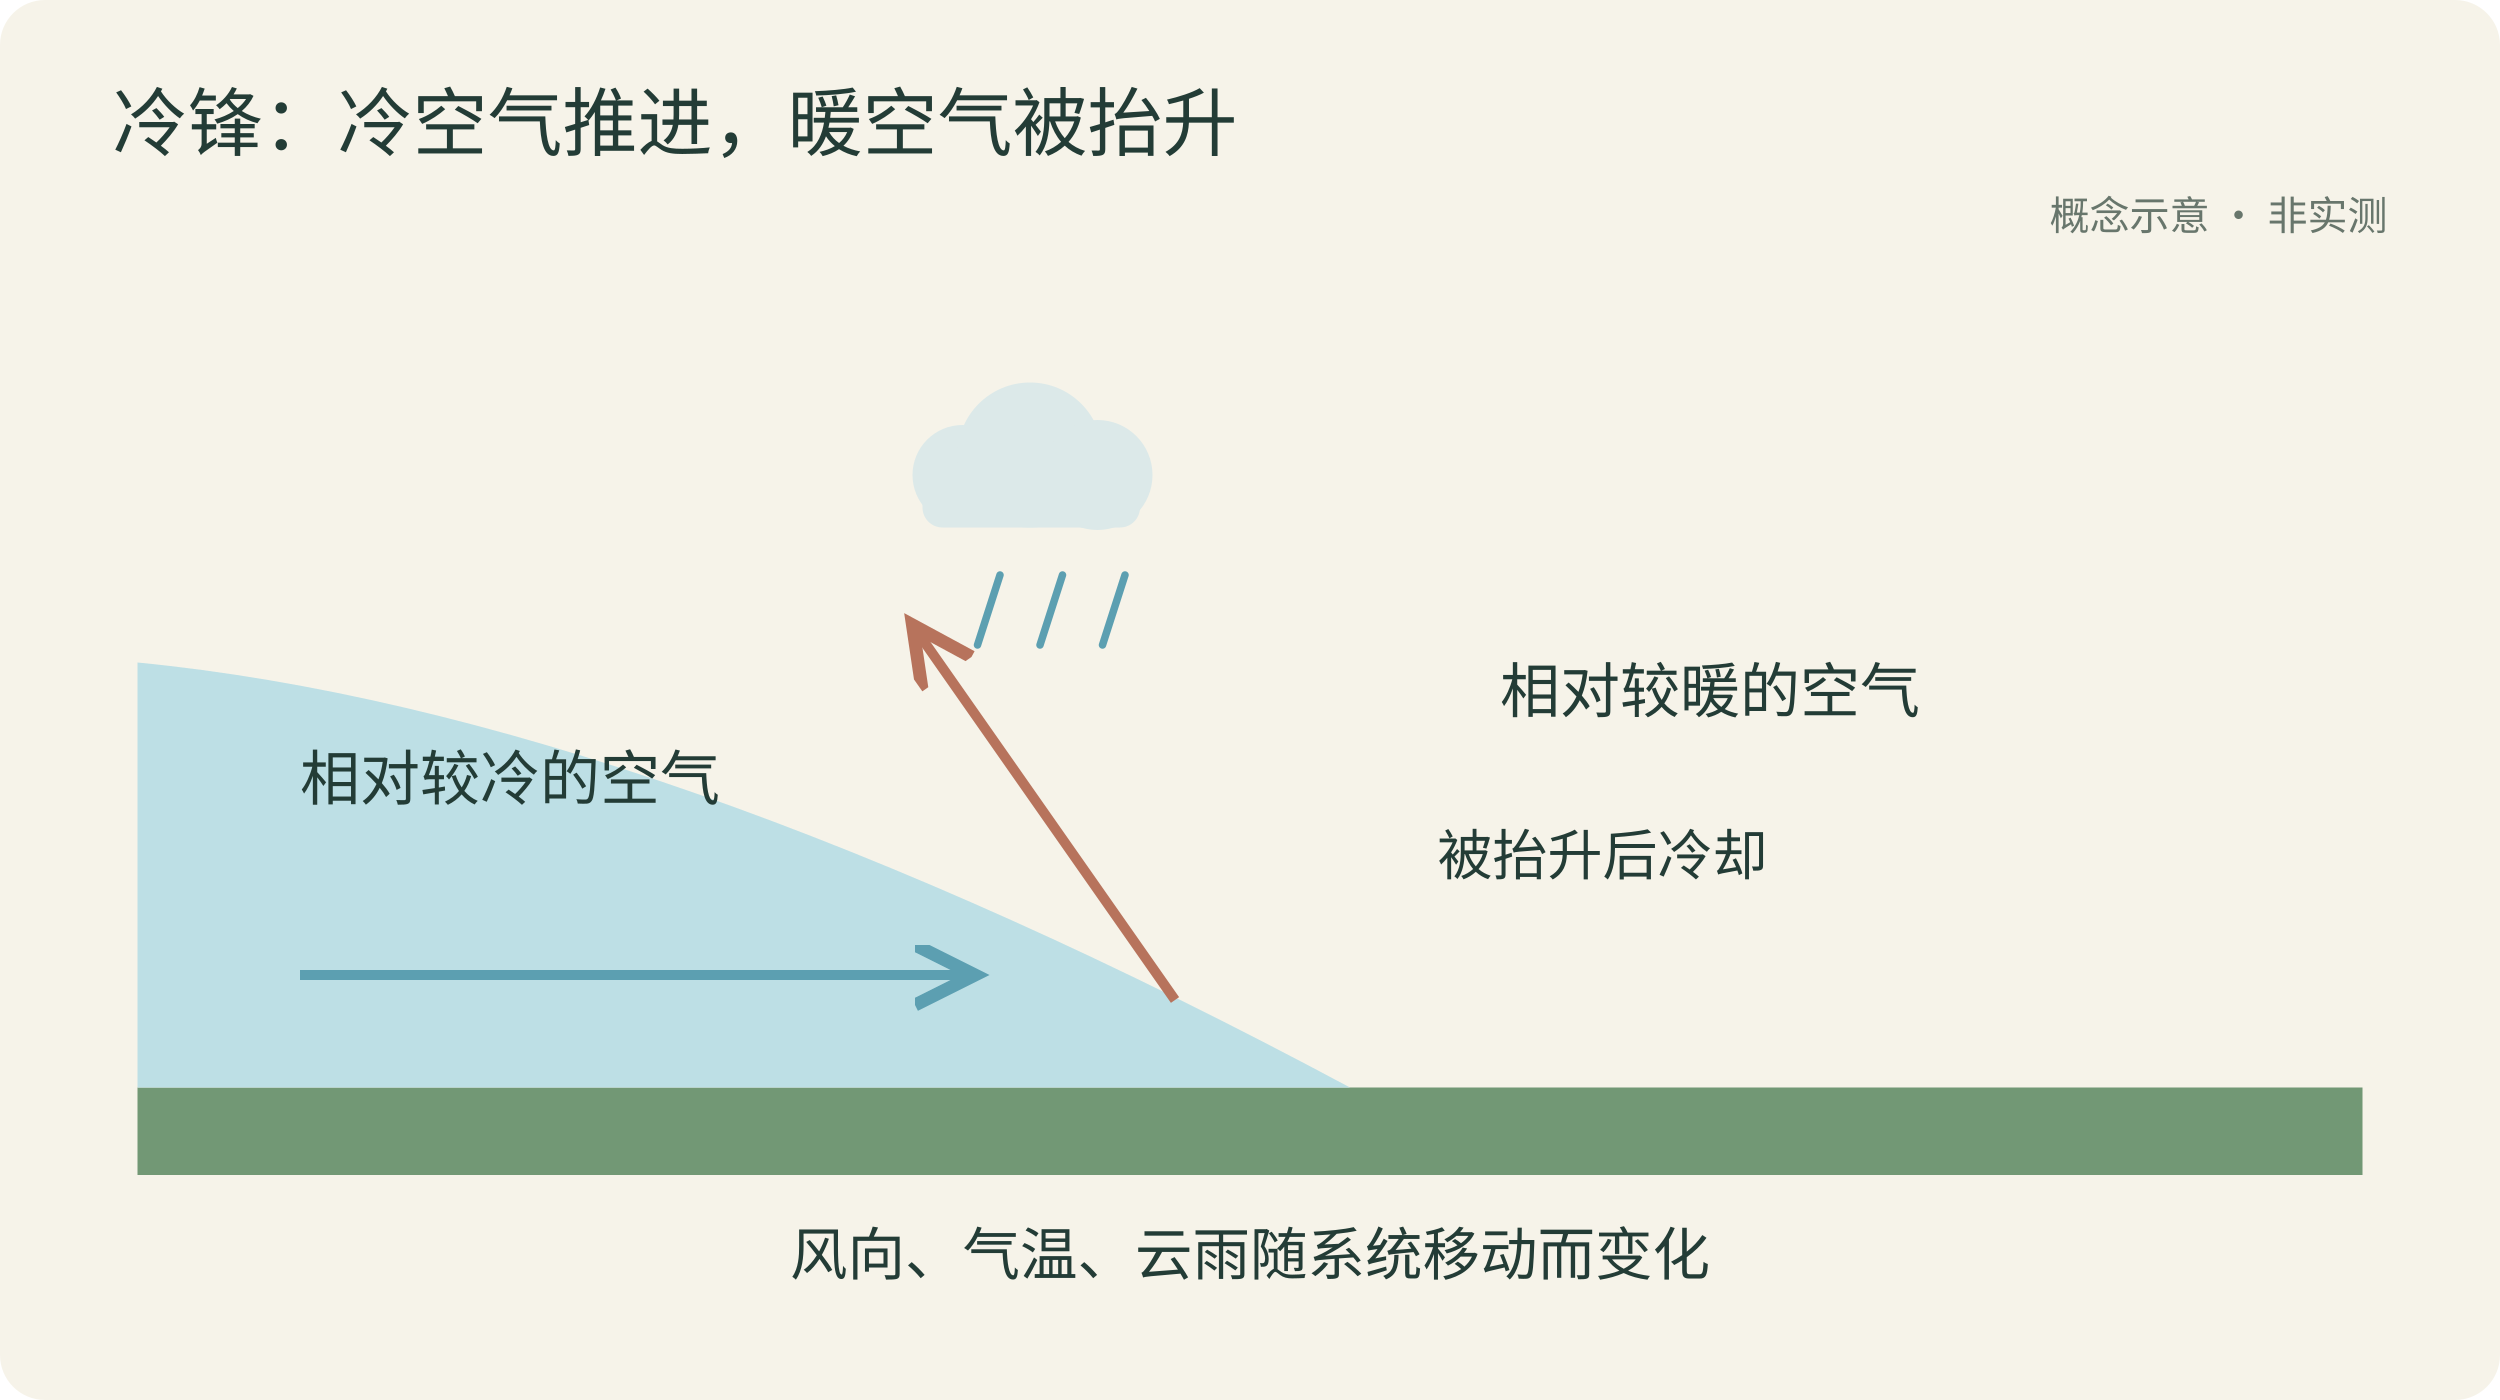
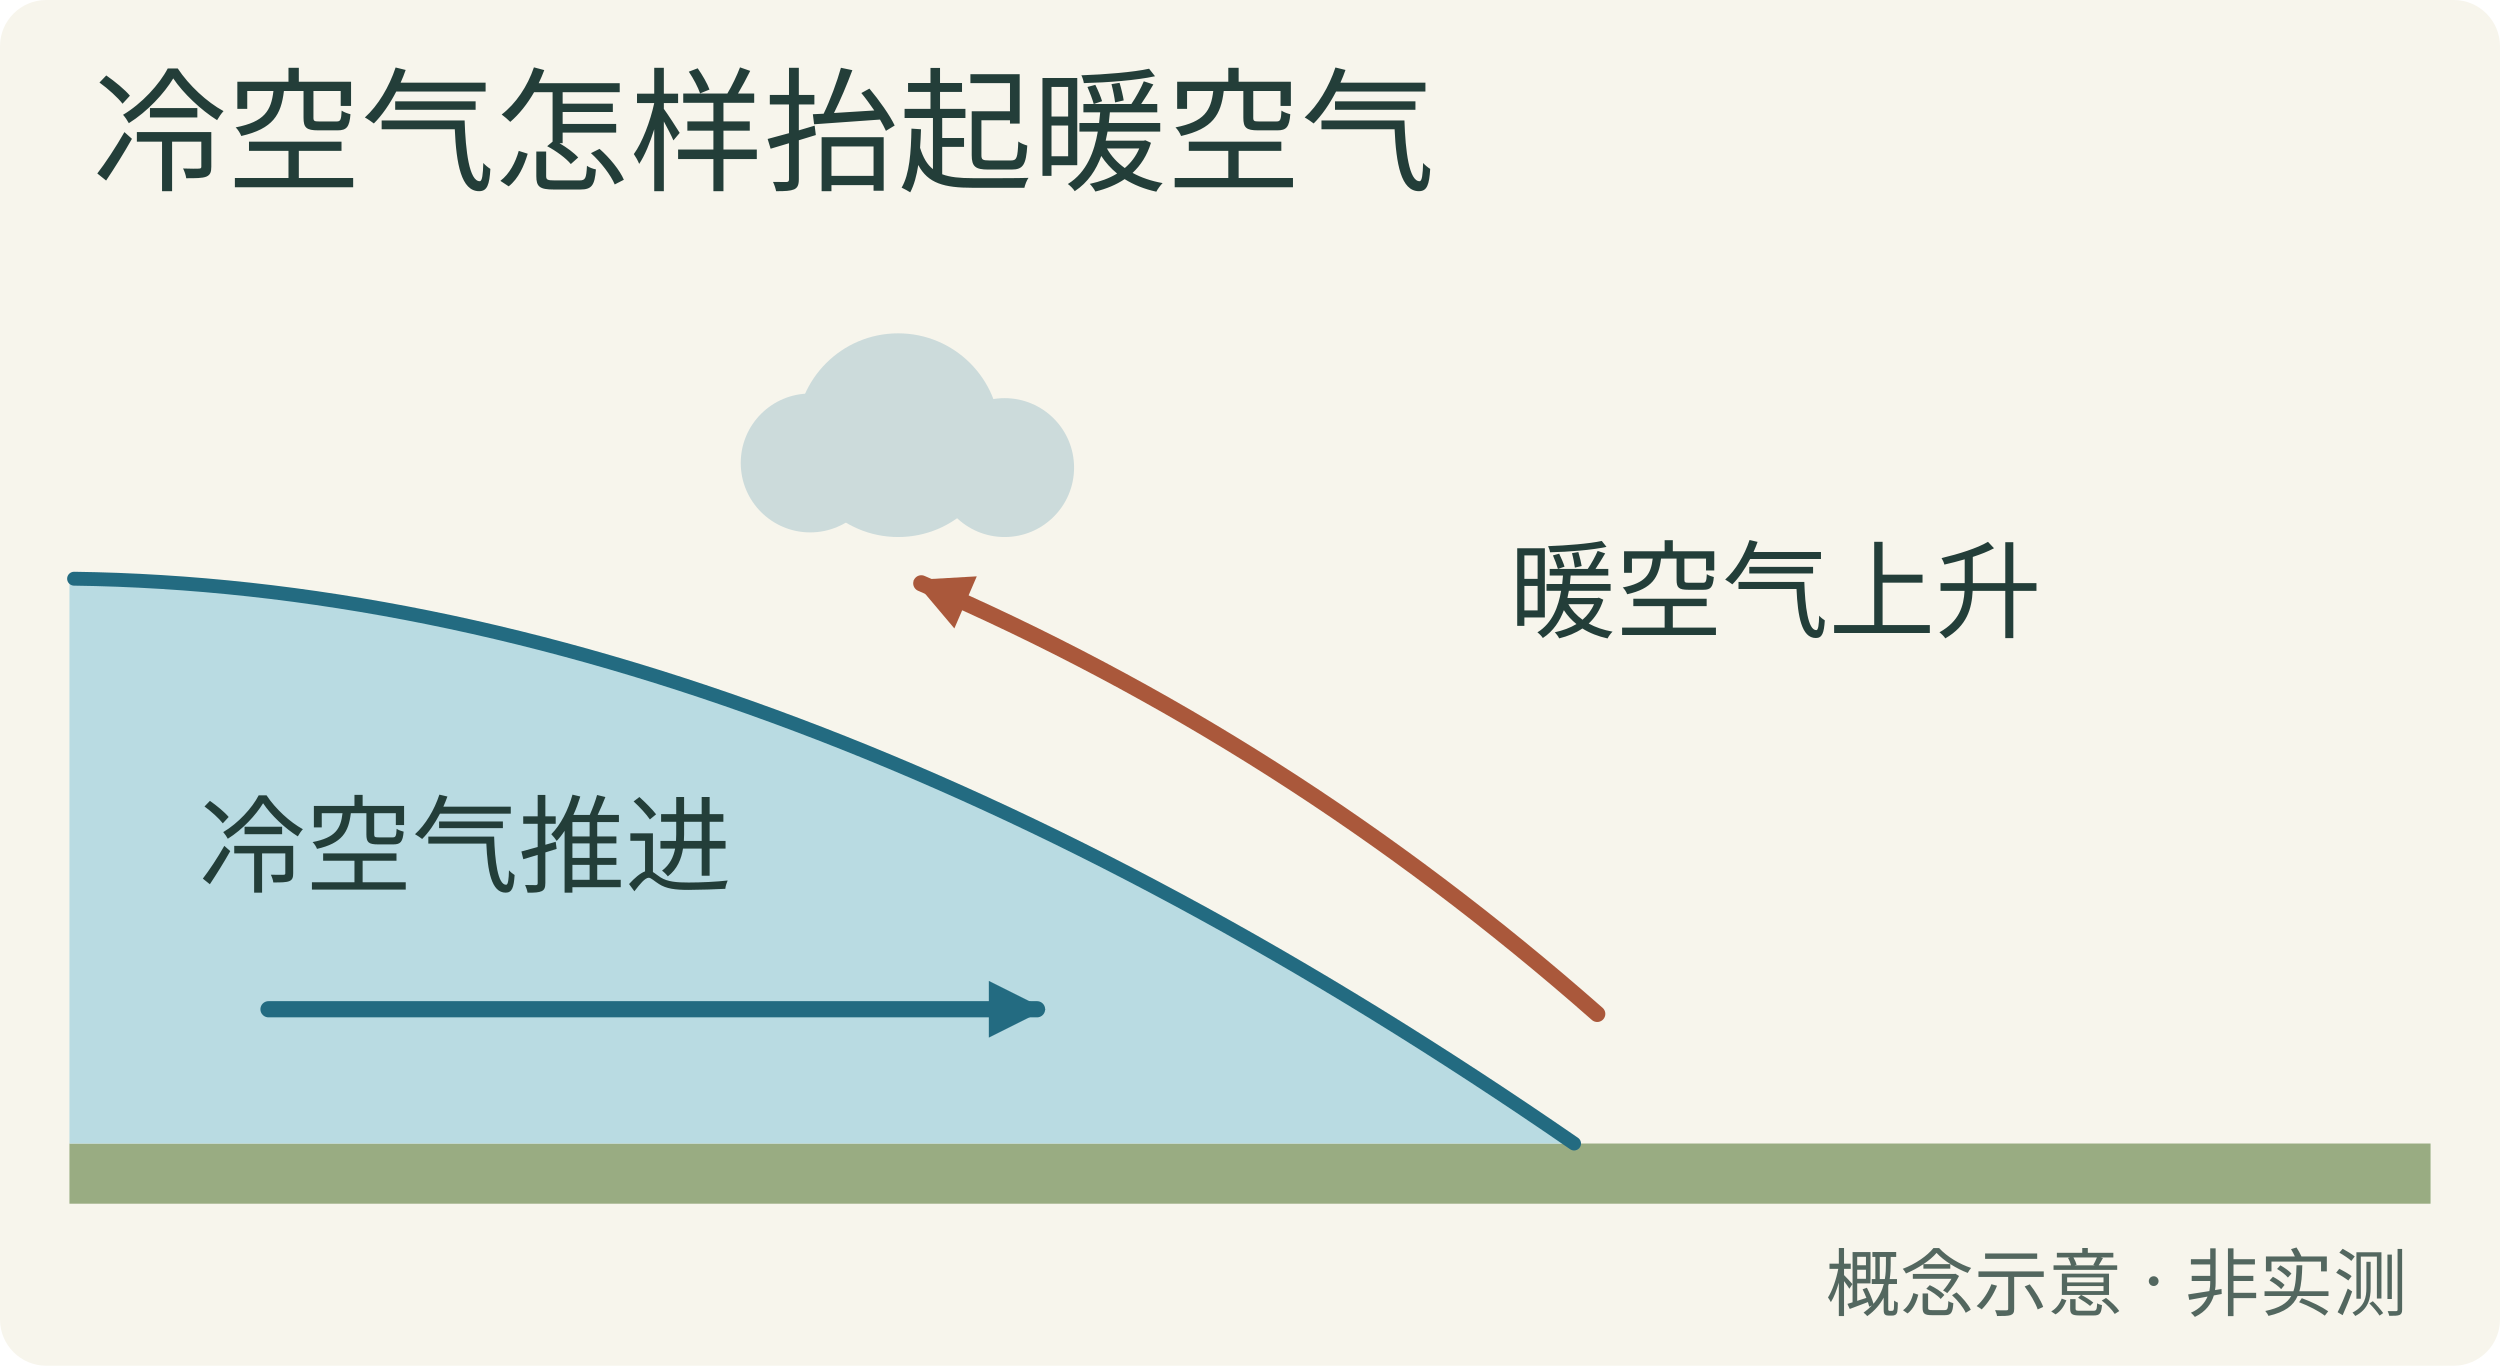
- <svg xmlns="http://www.w3.org/2000/svg" viewBox="0 0 1000 560" width="1000" height="560" role="img" aria-labelledby="title desc">
+ <svg xmlns="http://www.w3.org/2000/svg" width="540" height="295" viewBox="0 0 540 295" role="img" aria-labelledby="title desc">
  <defs>
-     <marker id="arrow" markerWidth="8" markerHeight="8" refX="6" refY="3" orient="auto" markerUnits="strokeWidth">
-       <path d="M0 0 L6 3 L0 6" fill="none" stroke="#5c9fb1" stroke-width="1.3" />
+     <marker id="warm" viewBox="0 0 10 10" refX="8.5" refY="5" markerWidth="3.5" markerHeight="3.5" orient="auto">
+       <path d="M0 0L10 5L0 10Z" fill="#aa583b" />
    </marker>
-     <marker id="warm" markerWidth="8" markerHeight="8" refX="6" refY="3" orient="auto" markerUnits="strokeWidth">
-       <path d="M0 0 L6 3 L0 6" fill="none" stroke="#b7735c" stroke-width="1.3" />
+     <marker id="cool" viewBox="0 0 10 10" refX="8.5" refY="5" markerWidth="3.5" markerHeight="3.5" orient="auto">
+       <path d="M0 0L10 5L0 10Z" fill="#236b81" />
    </marker>
  </defs>
-   <rect width="1000" height="560" rx="18" fill="#f6f3e9" />
-   <g font-family="system-ui, -apple-system, 'PingFang SC', 'Noto Sans CJK SC', sans-serif">
-     <text x="45" y="60" font-size="30" text-anchor="start" fill="#233c36">冷锋：冷空气推进，暖空气被抬升</text>
-     <text x="955" y="92" font-size="16" text-anchor="end" fill="#68766c">概念示意 · 非实测</text>
-     <rect x="55" y="435" width="890" height="35" rx="0" fill="#729875" />
-     <path d="M55 435 L55 265 Q260 285 540 435 Z" fill="#bddfe5" stroke="none" stroke-width="3" stroke-linejoin="round" stroke-linecap="round" />
-     <path d="M120 390 L390 390" fill="none" stroke="#5c9fb1" stroke-width="4" marker-end="url(#arrow)" />
-     <path d="M470 400 L365 250" fill="none" stroke="#b7735c" stroke-width="4" marker-end="url(#warm)" />
-     <g fill="#dce9e9">
-       <circle cx="385" cy="190" r="20" fill="#dce9e9" />
-       <circle cx="412" cy="182" r="29" fill="#dce9e9" />
-       <circle cx="439" cy="190" r="22" fill="#dce9e9" />
-       <rect x="369" y="190" width="87" height="21" rx="8" fill="#dce9e9" />
-     </g>
-     <path d="M400 230 l-9 28" fill="none" stroke="#5c9fb1" stroke-width="3" stroke-linejoin="round" stroke-linecap="round" />
-     <path d="M425 230 l-9 28" fill="none" stroke="#5c9fb1" stroke-width="3" stroke-linejoin="round" stroke-linecap="round" />
-     <path d="M450 230 l-9 28" fill="none" stroke="#5c9fb1" stroke-width="3" stroke-linejoin="round" stroke-linecap="round" />
-     <text x="120" y="320" font-size="24" text-anchor="start" fill="#233c36">相对较冷的空气</text>
-     <text x="600" y="285" font-size="24" text-anchor="start" fill="#233c36">相对较暖的空气</text>
-     <text x="575" y="350" font-size="22" text-anchor="start" fill="#233c36">被抬升后冷却</text>
-     <text x="500" y="510" font-size="23" text-anchor="middle" fill="#233c36">风向、气温、云雨随系统移动而变化</text>
+   <rect x="0" y="0" width="540" height="295" rx="10" fill="#f7f5ec" />
+   <g font-family="system-ui,-apple-system,'PingFang SC',sans-serif">
+     <text x="20" y="39" font-size="29" fill="#233e39" text-anchor="start">冷空气怎样抬起暖空气</text>
+     <rect x="15" y="247" width="510" height="13" rx="0" fill="#99ac82" />
+     <path d="M15 125Q165 127 340 247H15Z" fill="#b9dbe2" stroke="none" stroke-width="2" stroke-linecap="round" stroke-linejoin="round" />
+     <path d="M16 125Q166 127 340 247" fill="none" stroke="#236b81" stroke-width="3" stroke-linecap="round" stroke-linejoin="round" />
+     <path d="M58 218H224" fill="none" stroke="#236b81" stroke-width="3.5" stroke-linecap="round" marker-end="url(#cool)" />
+     <path d="M345 219Q278 160 199 126" fill="none" stroke="#aa583b" stroke-width="3.5" stroke-linecap="round" marker-end="url(#warm)" />
+     <text x="43" y="191" font-size="23" fill="#233e39" text-anchor="start">冷空气推进</text>
+     <text x="326" y="136" font-size="23" fill="#233e39" text-anchor="start">暖空气上升</text>
+     <circle cx="175" cy="100" r="15" fill="#ccdbdb" />
+     <circle cx="194" cy="94" r="22" fill="#ccdbdb" />
+     <circle cx="217" cy="101" r="15" fill="#ccdbdb" />
+     <text x="520" y="283" font-size="16" fill="#53675f" text-anchor="end">概念示意 · 非实测</text>
  </g>
</svg>
